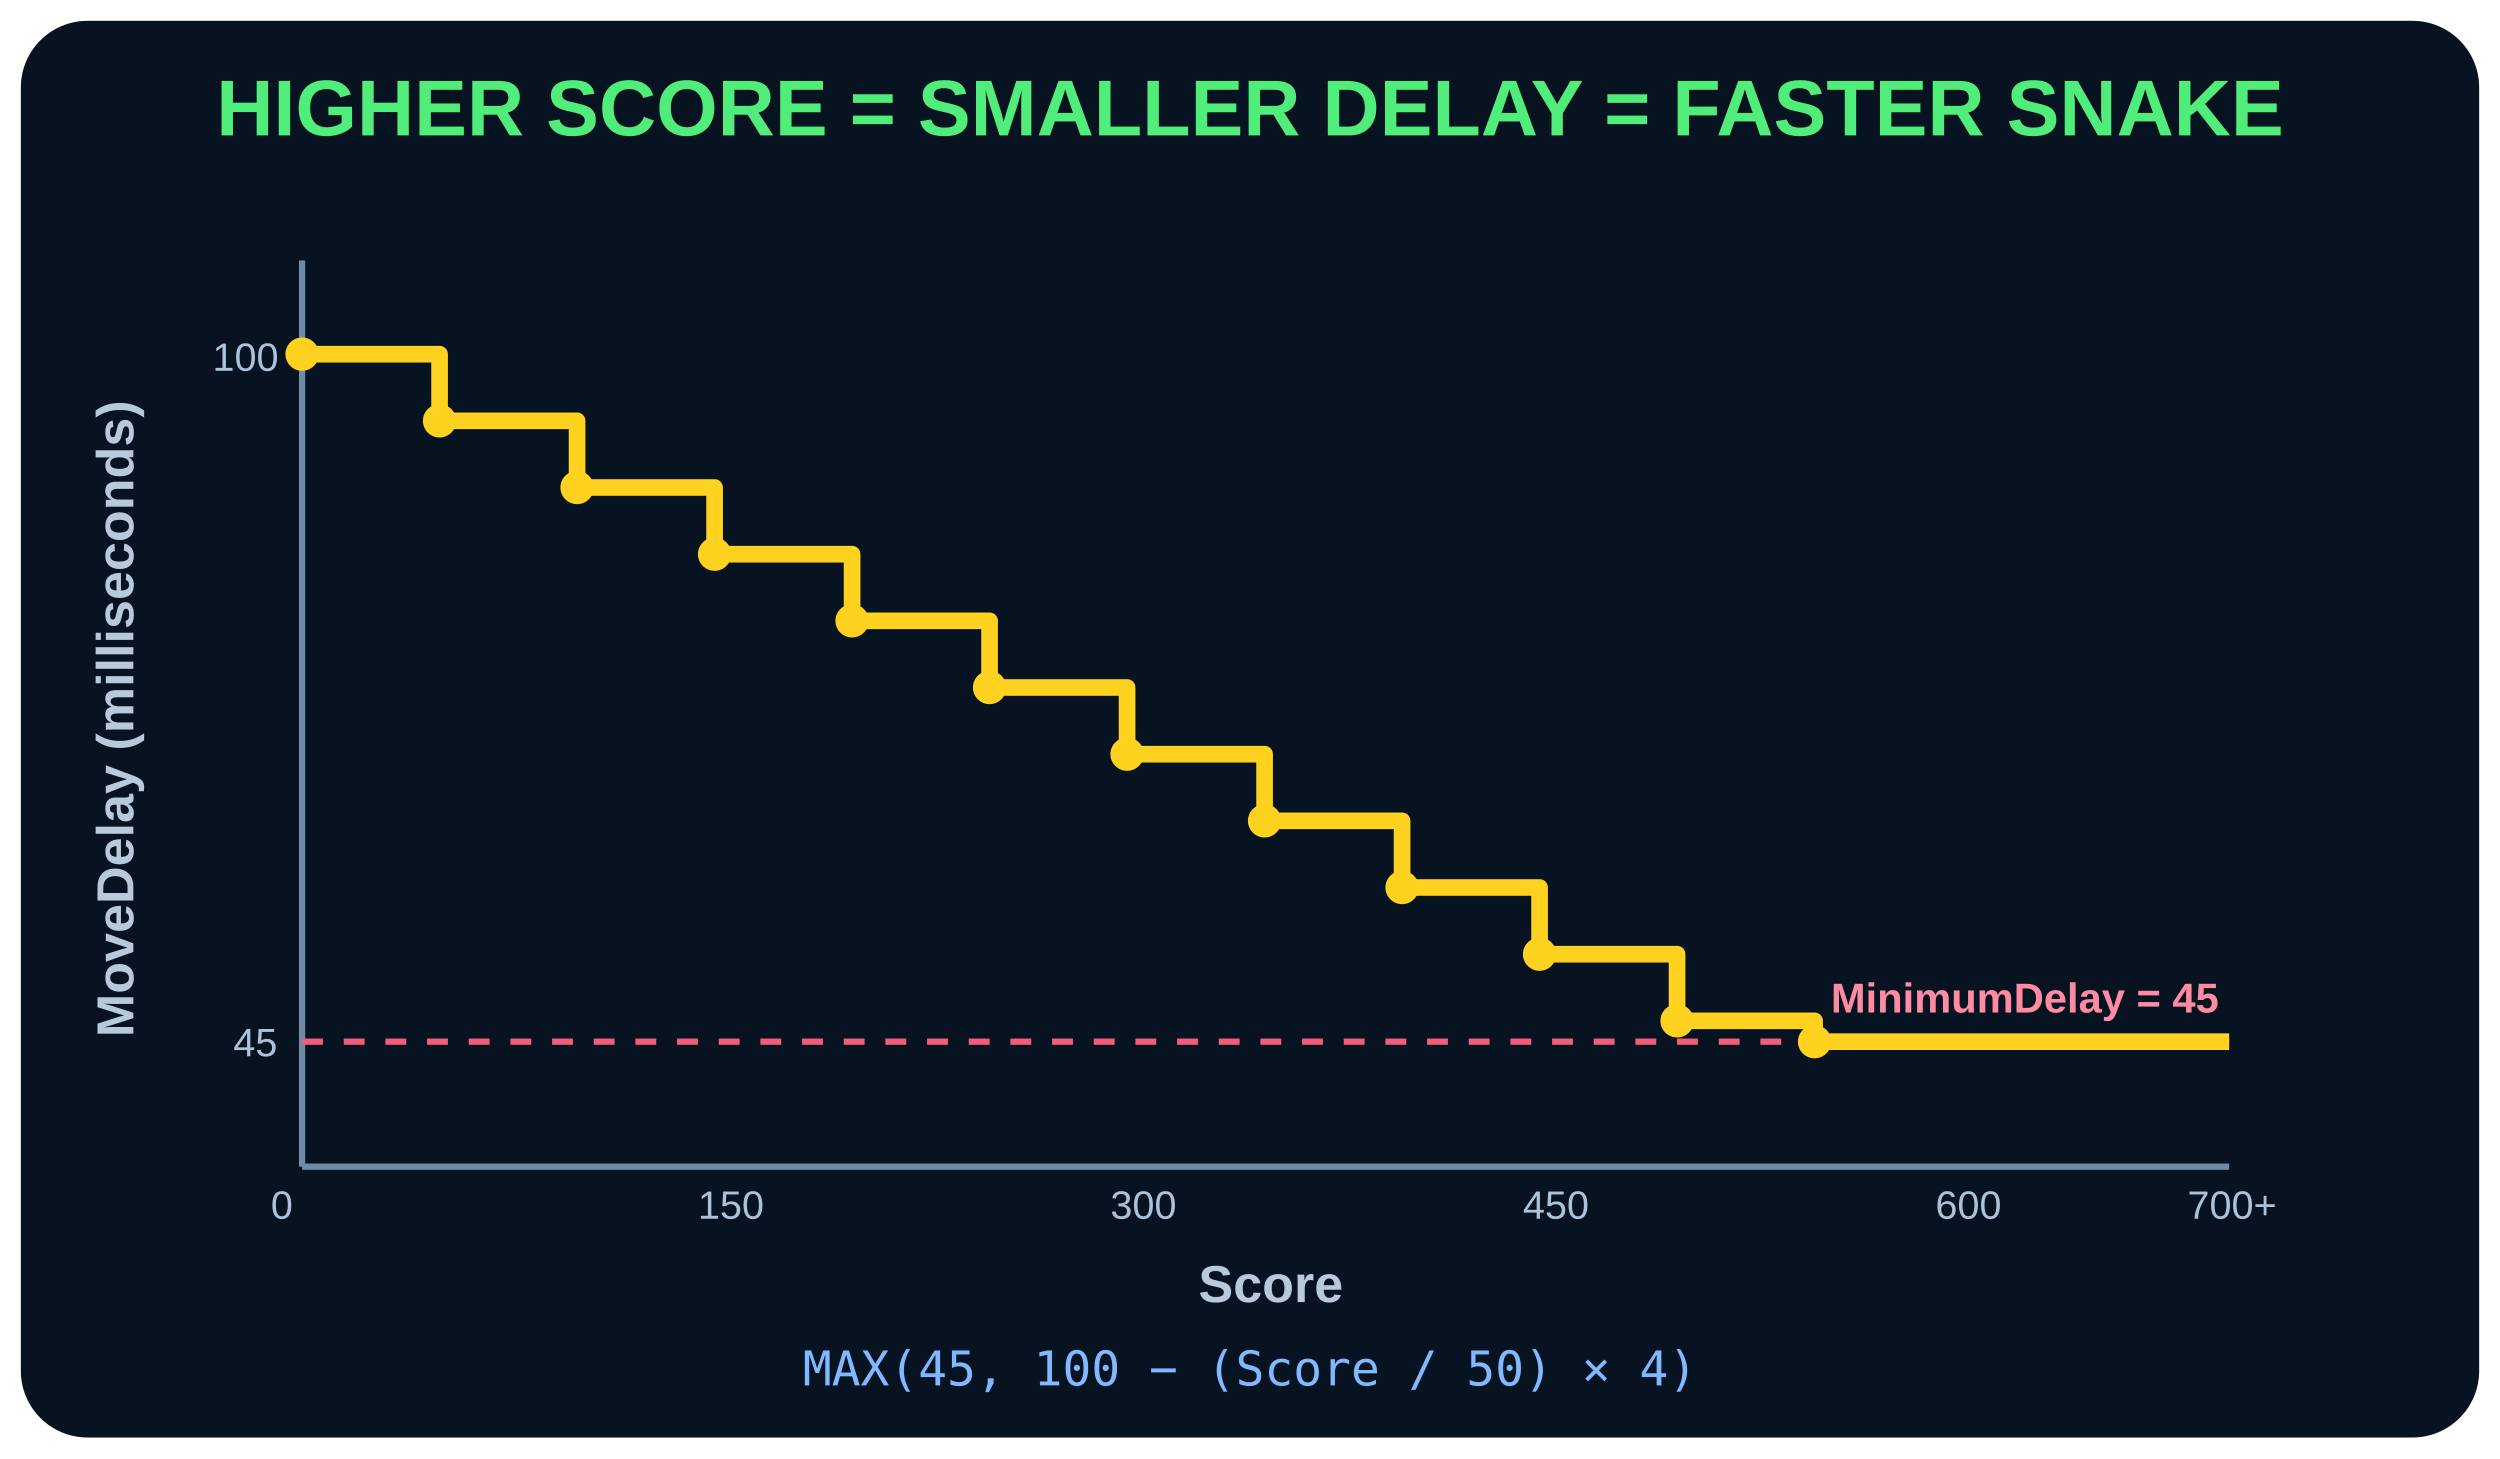
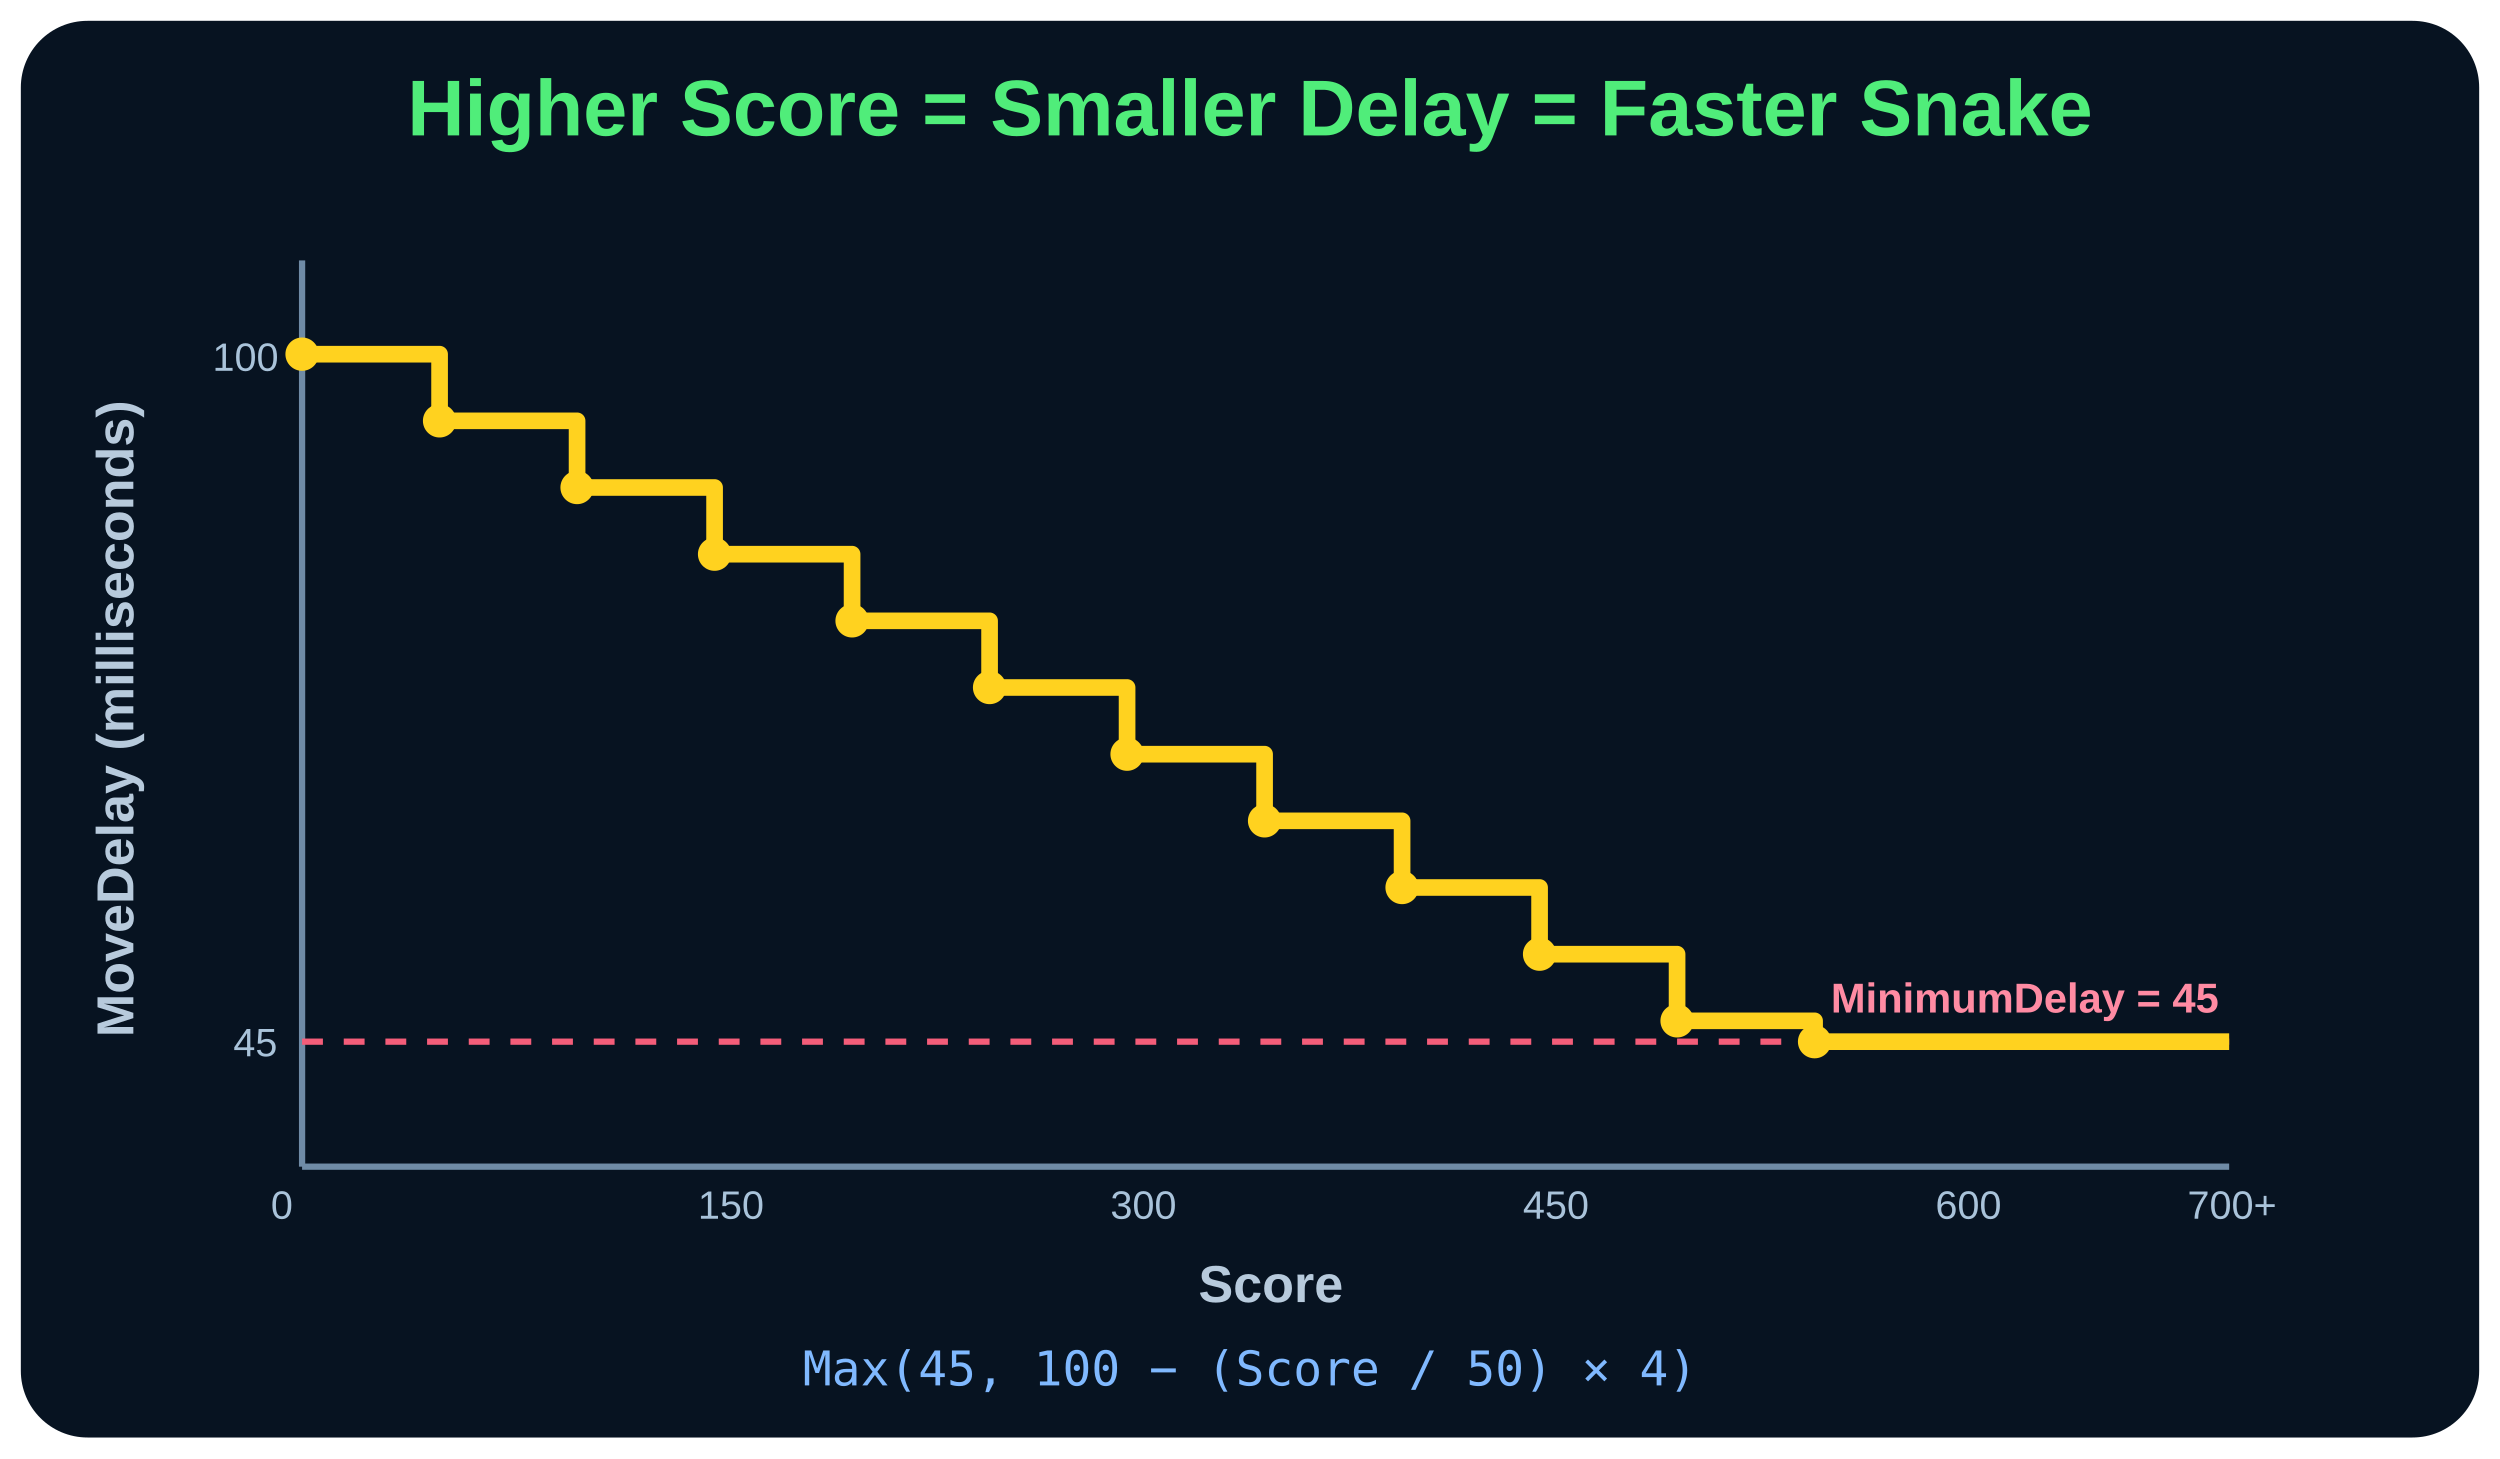
<svg xmlns="http://www.w3.org/2000/svg" viewBox="0 0 1200 700" role="img" aria-labelledby="t d">
  <rect x="10" y="10" width="1180" height="680" rx="32" fill="#071321" />
-   <text x="600" y="65" text-anchor="middle" fill="#50ed7a" font-family="Segoe UI, Arial" font-size="38" font-weight="900">HIGHER SCORE = SMALLER DELAY = FASTER SNAKE</text>
+   <text x="600" y="65" text-anchor="middle" fill="#50ed7a" font-family="Segoe UI, Arial" font-size="38" font-weight="900">Higher Score = Smaller Delay = Faster Snake</text>
  <line x1="145" y1="560" x2="1070" y2="560" stroke="#6f8ba6" stroke-width="3" />
  <line x1="145" y1="125" x2="145" y2="560" stroke="#6f8ba6" stroke-width="3" />
  <text x="610" y="625" text-anchor="middle" fill="#b7cadc" font-family="Segoe UI, Arial" font-size="25" font-weight="800">Score</text>
  <g transform="translate(64 345) rotate(-90)">
    <text x="0" y="0" text-anchor="middle" fill="#b7cadc" font-family="Segoe UI, Arial" font-size="25" font-weight="800">MoveDelay (milliseconds)</text>
  </g>
  <line x1="145" y1="500" x2="1070" y2="500" stroke="#f45d79" stroke-width="3" stroke-dasharray="10 10" />
  <text x="1065" y="486" text-anchor="end" fill="#ff8ba3" font-family="Segoe UI, Arial" font-size="20" font-weight="800">MinimumDelay = 45</text>
  <polyline points="145,170 211,170 211,202 277,202 277,234 343,234 343,266 409,266 409,298 475,298 475,330 541,330 541,362 607,362 607,394 673,394 673,426 739,426 739,458 805,458 805,490 871,490 871,500 1070,500" fill="none" stroke="#ffd21f" stroke-width="8" stroke-linejoin="round" />
  <g fill="#ffd21f">
    <circle cx="145" cy="170" r="8" />
    <circle cx="211" cy="202" r="8" />
    <circle cx="277" cy="234" r="8" />
    <circle cx="343" cy="266" r="8" />
    <circle cx="409" cy="298" r="8" />
    <circle cx="475" cy="330" r="8" />
    <circle cx="541" cy="362" r="8" />
    <circle cx="607" cy="394" r="8" />
    <circle cx="673" cy="426" r="8" />
    <circle cx="739" cy="458" r="8" />
    <circle cx="805" cy="490" r="8" />
    <circle cx="871" cy="500" r="8" />
  </g>
  <g fill="#a9c3da" font-family="Segoe UI, Arial" font-size="19">
    <text x="130" y="585">0</text>
    <text x="335" y="585">150</text>
    <text x="533" y="585">300</text>
    <text x="731" y="585">450</text>
    <text x="929" y="585">600</text>
    <text x="1050" y="585">700+</text>
    <text x="102" y="178">100</text>
    <text x="112" y="507">45</text>
  </g>
-   <text x="600" y="665" text-anchor="middle" fill="#80b9ff" font-family="Consolas, monospace" font-size="23">MAX(45, 100 − (Score / 50) × 4)</text>
+   <text x="600" y="665" text-anchor="middle" fill="#80b9ff" font-family="Consolas, monospace" font-size="23">Max(45, 100 − (Score / 50) × 4)</text>
</svg>
